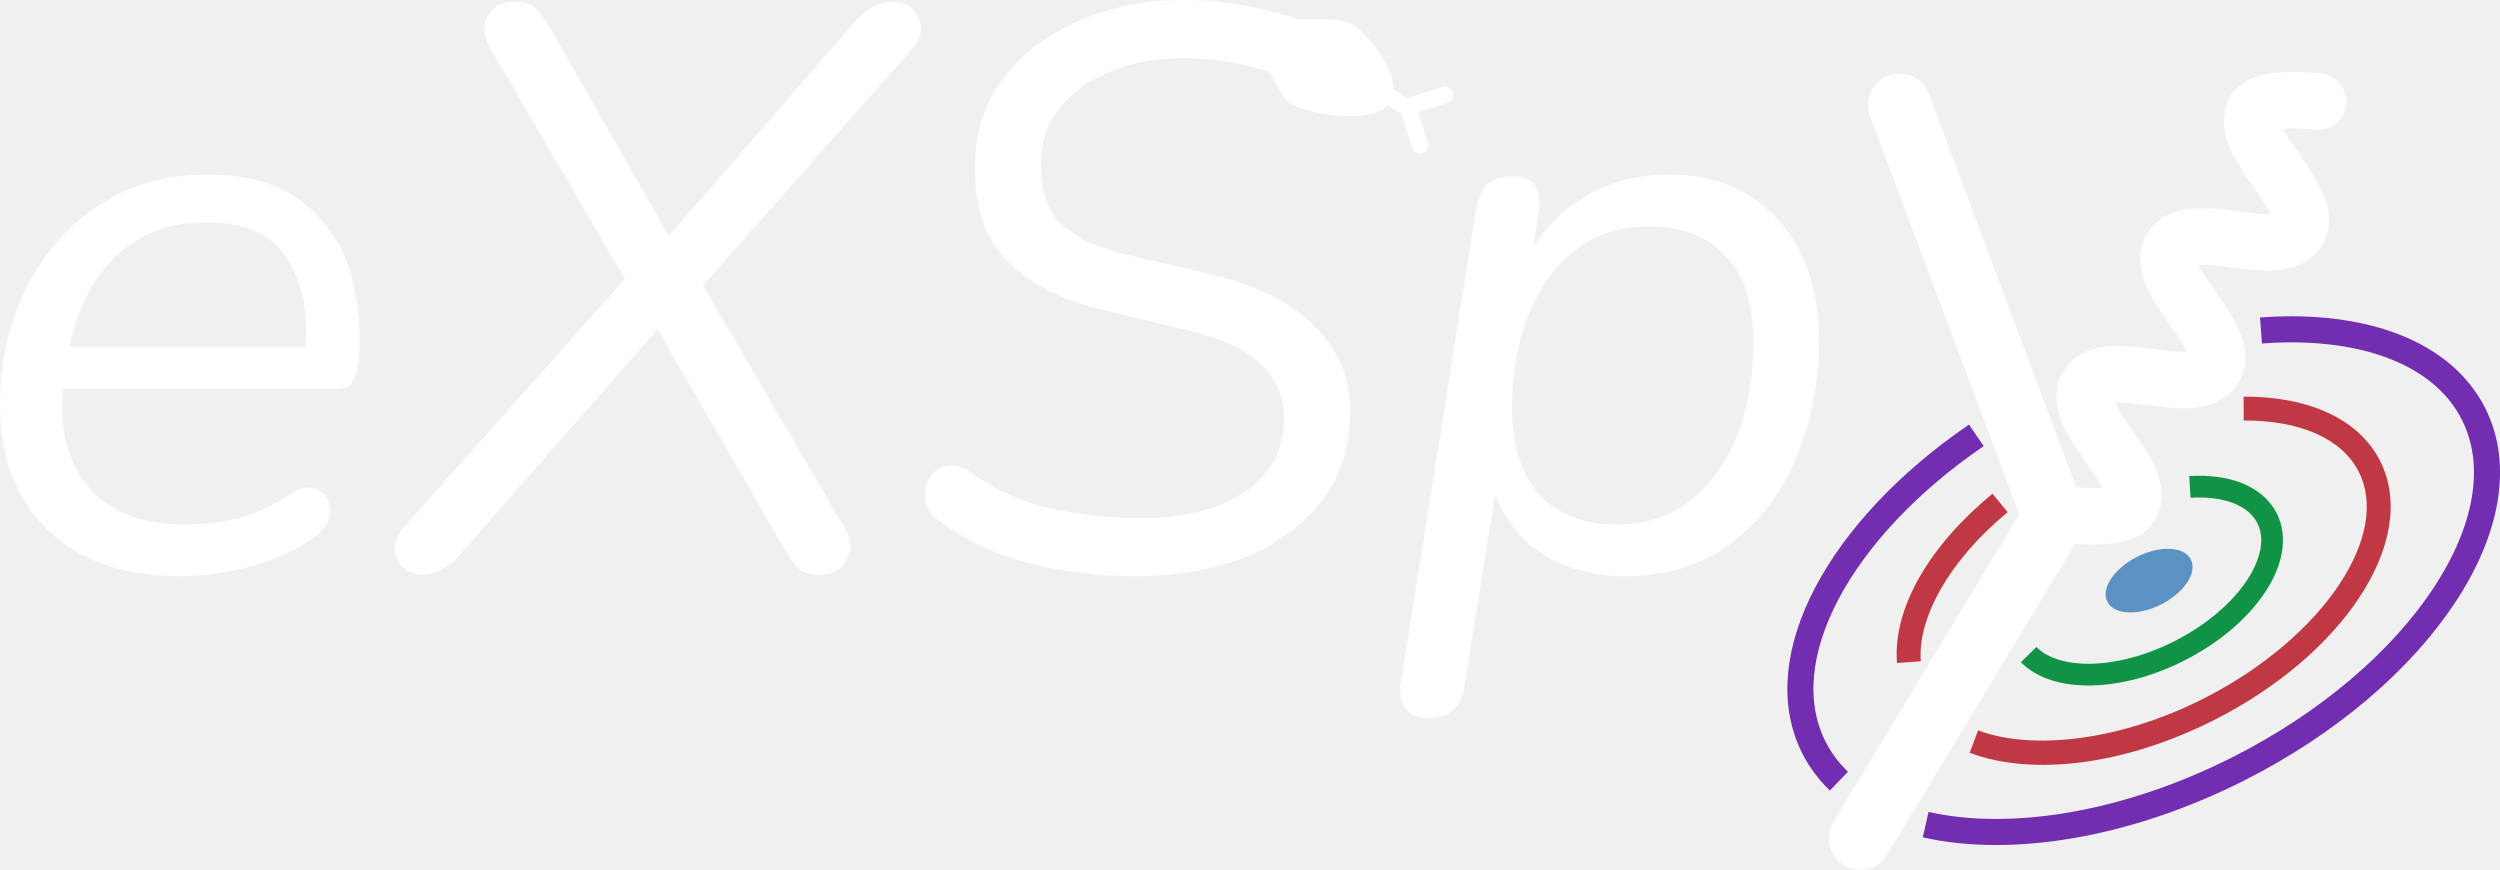
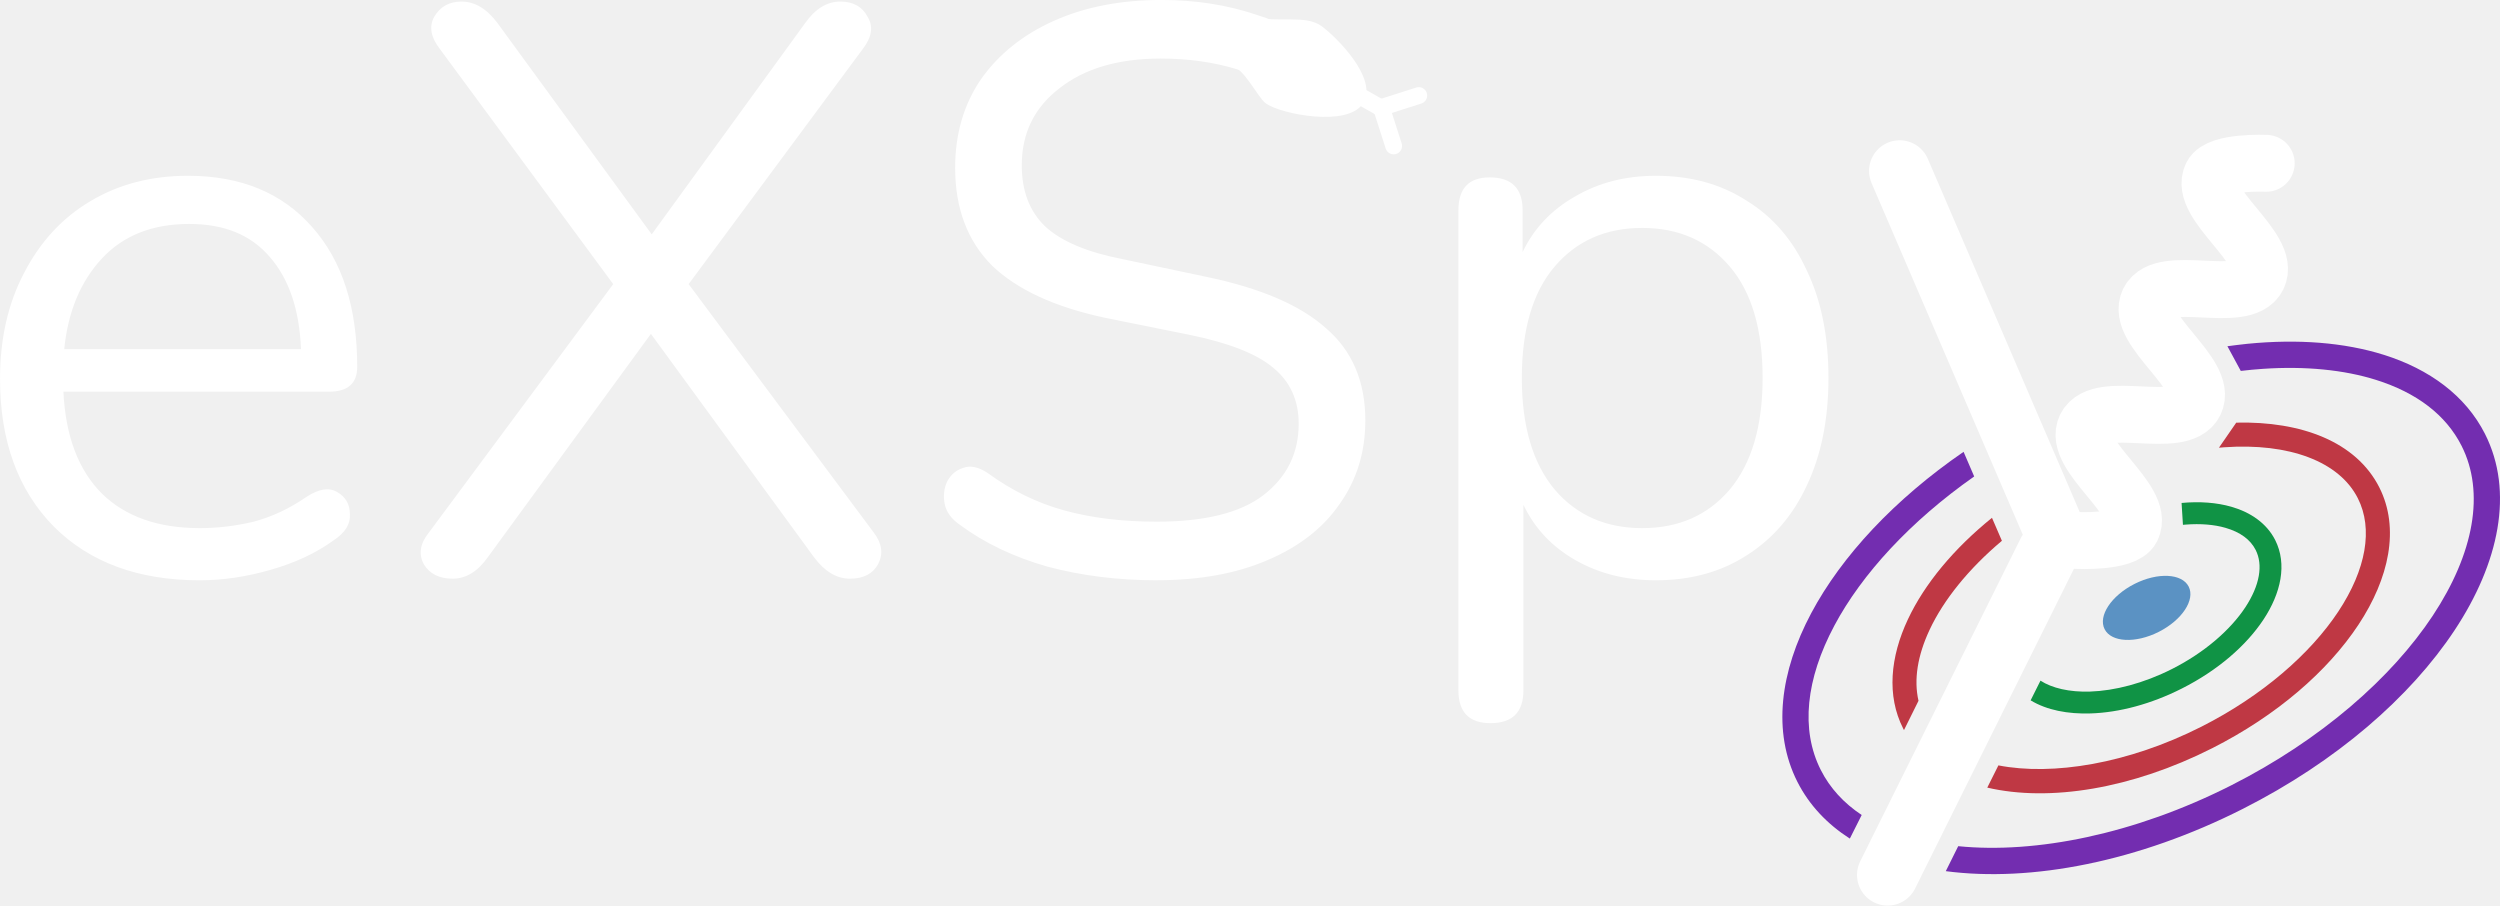
- <svg xmlns="http://www.w3.org/2000/svg" width="115.078mm" height="40.039mm" viewBox="0 0 115.078 40.039" version="1.1" id="svg1">
+ <svg xmlns="http://www.w3.org/2000/svg" width="114.275mm" height="41.394mm" viewBox="0 0 114.275 41.394" version="1.1" id="svg1">
  <defs id="defs1" />
-   <g id="layer1" transform="translate(-65.35208,-131.4979)">
-     <path style="font-style:italic;font-size:36.689px;line-height:1.25;font-family:Nunito;-inkscape-font-specification:'Nunito Italic';fill:#ffffff;stroke-width:0.265" d="m 73.644,158.024 q -3.816,0 -6.054,-2.091 -2.238,-2.128 -2.238,-5.797 0,-2.898 1.174,-5.283 1.174,-2.421 3.302,-3.852 2.128,-1.468 5.063,-1.468 2.788,0 4.403,1.284 1.614,1.247 2.201,3.302 0.587,2.018 0.33,4.256 -0.11,0.624 -0.367,0.844 -0.22,0.183 -0.77,0.183 H 68.251 q -0.257,2.862 1.211,4.549 1.468,1.688 4.329,1.688 1.321,0 2.532,-0.294 1.247,-0.33 2.385,-1.101 0.807,-0.514 1.321,-0.183 0.514,0.294 0.514,0.991 0,0.66 -0.734,1.174 -1.247,0.881 -2.935,1.357 -1.688,0.44 -3.229,0.44 z m 1.211,-16.29 q -1.945,0 -3.229,0.844 -1.284,0.807 -2.055,2.128 -0.734,1.321 -1.027,2.752 H 79.404 q 0.22,-2.421 -0.844,-4.072 -1.027,-1.651 -3.706,-1.651 z m 9.979,16.216 q -0.881,0 -1.211,-0.734 -0.33,-0.734 0.367,-1.504 L 94.116,144.339 87.952,133.773 q -0.514,-0.881 -0.147,-1.541 0.367,-0.66 1.284,-0.66 0.55,0 0.844,0.257 0.33,0.257 0.697,0.881 l 5.503,9.649 8.585,-9.869 q 0.807,-0.917 1.724,-0.917 0.844,0 1.174,0.734 0.367,0.697 -0.294,1.468 l -9.612,10.86 6.494,11.117 q 0.514,0.844 0.11,1.541 -0.367,0.66 -1.247,0.66 -0.587,0 -0.917,-0.257 -0.294,-0.257 -0.66,-0.881 l -5.87,-10.163 -9.099,10.383 q -0.807,0.917 -1.688,0.917 z m 32.8,0.073 q -2.458,0 -4.843,-0.587 -2.348,-0.587 -4.183,-1.945 -0.55,-0.367 -0.66,-0.881 -0.11,-0.55 0.147,-1.027 0.257,-0.477 0.734,-0.624 0.514,-0.147 1.174,0.257 1.761,1.247 3.706,1.688 1.981,0.44 4.183,0.44 2.972,0 4.77,-1.211 1.798,-1.247 1.798,-3.375 0,-1.468 -1.064,-2.495 -1.064,-1.064 -3.742,-1.651 l -3.779,-0.917 q -2.568,-0.624 -4.109,-2.128 -1.541,-1.504 -1.541,-4.329 0,-2.385 1.284,-4.109 1.321,-1.724 3.522,-2.678 2.201,-0.954 4.843,-0.954 2.128,0 4.366,0.624 2.238,0.624 3.926,2.055 0.477,0.367 0.55,0.917 0.11,0.55 -0.147,1.027 -0.257,0.44 -0.77,0.55 -0.514,0.11 -1.174,-0.367 -1.431,-1.137 -3.229,-1.614 -1.761,-0.514 -3.596,-0.514 -1.871,0 -3.339,0.624 -1.468,0.587 -2.348,1.688 -0.844,1.064 -0.844,2.568 0,1.871 0.917,2.752 0.954,0.881 2.788,1.357 l 3.816,0.881 q 3.449,0.807 5.063,2.458 1.651,1.614 1.651,3.926 0,2.495 -1.357,4.183 -1.321,1.688 -3.559,2.568 -2.238,0.844 -4.953,0.844 z m 13.428,6.531 q -0.697,0 -1.027,-0.477 -0.33,-0.44 -0.183,-1.247 l 3.449,-21.72 q 0.22,-1.504 1.688,-1.504 1.468,0 1.174,1.724 l -0.22,1.504 q 1.027,-1.578 2.605,-2.421 1.614,-0.881 3.632,-0.881 3.119,0 4.99,2.055 1.908,2.055 1.908,5.577 0,2.935 -1.064,5.43 -1.027,2.458 -3.045,3.962 -1.981,1.468 -4.843,1.468 -1.981,0 -3.596,-0.917 -1.614,-0.954 -2.348,-2.862 l -1.431,8.879 q -0.22,1.431 -1.688,1.431 z m 8.695,-8.915 q 2.055,0 3.449,-1.137 1.394,-1.137 2.128,-3.008 0.734,-1.908 0.734,-4.219 0,-2.642 -1.284,-3.999 -1.284,-1.357 -3.522,-1.357 -2.055,0 -3.449,1.137 -1.394,1.101 -2.128,3.008 -0.734,1.908 -0.734,4.219 0,2.605 1.284,3.999 1.284,1.357 3.522,1.357 z" id="text4-3-8-3-6" aria-label="eXSp" />
-     <g id="g3-6-6-5" transform="rotate(12.25223,397.1883,118.3084)">
-       <path class="cls-3" d="m 139.107,192.586 c -0.384,1.151 -3.614,1.257 -4.363,0.944 -0.389,-0.161 -1.101,-1.435 -1.832,-1.435 -0.458,0 -0.587,-0.34 -0.965,-0.287 v -0.958 c 0.41,-0.029 1.162,-0.778 1.289,-0.794 1.564,-0.069 2.868,-0.725 3.633,-0.381 0.765,0.344 2.604,1.791 2.239,2.91 z" id="path14-8-4-2-5" style="fill:#ffffff;stroke:#ffffff;stroke-width:0.265" />
-       <line class="cls-4" x1="138.483" y1="192.203" x2="140.046" y2="192.687" id="line14-0-3-9-4" style="fill:none;stroke:#ffffff;stroke-width:0.767px;stroke-linecap:round;stroke-miterlimit:10" />
-       <line class="cls-4" x1="141.634" y1="191.771" x2="140.046" y2="192.687" id="line15-2-3-1-76" style="fill:none;stroke:#ffffff;stroke-width:0.767px;stroke-linecap:round;stroke-miterlimit:10" />
-       <line class="cls-4" x1="141.002" y1="194.266" x2="140.086" y2="192.682" id="line16-1-3-2-56" style="fill:none;stroke:#ffffff;stroke-width:0.767px;stroke-linecap:round;stroke-miterlimit:10" />
+   <g id="layer1" transform="translate(-95.25,-41.80416)">
+     <path style="color:#000000;fill:#bf3844;-inkscape-stroke:none" d="m 186.303,65.473 c -1.752,1.417 -3.081,3.022 -3.842,4.64 -0.808,1.717 -0.976,3.491 -0.222,4.982 0.014,0.027 0.028,0.054 0.042,0.082 l 0.664,-1.34 c -0.222,-0.963 -0.045,-2.072 0.512,-3.256 0.637,-1.354 1.773,-2.774 3.3,-4.057 z m 10.606,-3.223 c 2.98,-0.211 5.268,0.649 6.117,2.328 0.71,1.403 0.38,3.256 -0.892,5.18 -1.272,1.923 -3.468,3.851 -6.262,5.265 -3.36,1.7 -6.807,2.248 -9.275,1.767 l -0.509,1.016 c 2.844,0.664 6.613,0.055 10.281,-1.801 2.946,-1.49 5.278,-3.516 6.683,-5.64 1.405,-2.124 1.902,-4.414 0.956,-6.282 -1.057,-2.089 -3.567,-3.032 -6.539,-2.96 l -0.791,1.146 z" id="path1-6-5-6-0-8" />
+     <path style="font-size:36.689px;line-height:1.25;font-family:Nunito;-inkscape-font-specification:'Nunito Italic';fill:#ffffff;stroke-width:0.265" d="m 104.386,68.33 q -4.219,0 -6.677,-2.458 -2.458,-2.495 -2.458,-6.751 0,-2.752 1.101,-4.843 1.101,-2.128 3.008,-3.265 1.945,-1.174 4.476,-1.174 3.632,0 5.687,2.348 2.055,2.311 2.055,6.384 0,1.137 -1.284,1.137 H 98.148 q 0.147,3.045 1.761,4.659 1.614,1.578 4.476,1.578 1.211,0 2.458,-0.294 1.247,-0.33 2.421,-1.137 0.844,-0.55 1.394,-0.22 0.587,0.33 0.587,1.027 0.037,0.66 -0.734,1.174 -1.211,0.881 -2.898,1.357 -1.651,0.477 -3.229,0.477 z m -0.477,-16.29 q -2.532,0 -3.999,1.578 -1.468,1.578 -1.724,4.146 h 10.823 q -0.11,-2.715 -1.431,-4.219 -1.284,-1.504 -3.669,-1.504 z m 12.034,16.216 q -0.917,0 -1.321,-0.66 -0.367,-0.697 0.22,-1.431 l 8.438,-11.374 -7.925,-10.75 q -0.624,-0.807 -0.257,-1.468 0.404,-0.697 1.247,-0.697 0.917,0 1.651,0.991 l 7.044,9.649 7.008,-9.649 q 0.697,-0.991 1.614,-0.991 0.881,0 1.247,0.697 0.404,0.66 -0.22,1.468 l -7.961,10.75 8.475,11.374 q 0.55,0.734 0.183,1.431 -0.367,0.66 -1.284,0.66 -0.917,0 -1.651,-0.991 l -7.448,-10.2 -7.448,10.2 q -0.697,0.991 -1.614,0.991 z m 32.176,0.073 q -2.642,0 -4.99,-0.624 -2.311,-0.66 -3.999,-1.908 -0.587,-0.404 -0.697,-0.954 -0.11,-0.55 0.11,-1.027 0.257,-0.477 0.734,-0.624 0.477,-0.183 1.101,0.22 1.651,1.211 3.522,1.724 1.871,0.514 4.219,0.514 3.302,0 4.88,-1.211 1.614,-1.247 1.614,-3.265 0,-1.614 -1.174,-2.568 -1.137,-0.954 -3.852,-1.504 l -3.816,-0.77 q -3.449,-0.734 -5.173,-2.385 -1.688,-1.688 -1.688,-4.476 0,-2.311 1.174,-4.036 1.211,-1.724 3.339,-2.678 2.128,-0.954 4.916,-0.954 2.311,0 4.293,0.66 2.018,0.624 3.632,1.908 0.514,0.404 0.587,0.954 0.11,0.514 -0.147,0.954 -0.257,0.44 -0.734,0.587 -0.477,0.11 -1.137,-0.294 -1.468,-1.137 -3.082,-1.614 -1.578,-0.477 -3.449,-0.477 -2.898,0 -4.623,1.357 -1.724,1.321 -1.724,3.522 0,1.761 1.064,2.788 1.101,1.027 3.559,1.504 l 3.816,0.807 q 3.706,0.77 5.467,2.348 1.798,1.541 1.798,4.219 0,2.165 -1.174,3.816 -1.137,1.651 -3.302,2.568 -2.128,0.917 -5.063,0.917 z m 15.263,6.531 q -1.468,0 -1.468,-1.504 V 51.417 q 0,-1.504 1.431,-1.504 1.504,0 1.504,1.504 v 1.908 q 0.77,-1.614 2.385,-2.532 1.614,-0.954 3.706,-0.954 2.385,0 4.146,1.137 1.798,1.101 2.752,3.192 0.991,2.055 0.991,4.916 0,2.825 -0.991,4.916 -0.954,2.055 -2.752,3.192 -1.761,1.137 -4.146,1.137 -2.055,0 -3.669,-0.917 -1.614,-0.917 -2.385,-2.532 v 8.475 q 0,1.504 -1.504,1.504 z m 6.934,-8.915 q 2.495,0 3.999,-1.761 1.504,-1.798 1.504,-5.1 0,-3.339 -1.504,-5.1 -1.504,-1.761 -3.999,-1.761 -2.495,0 -3.999,1.761 -1.504,1.761 -1.504,5.1 0,3.302 1.504,5.1 1.504,1.761 3.999,1.761 z" id="text4-3-8-3-7-6" aria-label="eXSp" />
+     <g id="g3-6-6-0-4" transform="rotate(12.25223,829.1472,205.0043)">
+       <path class="cls-3" d="m 139.107,192.586 c -0.384,1.151 -3.418,1.214 -4.167,0.902 -0.389,-0.161 -1.297,-1.393 -2.028,-1.393 -0.458,0 -0.587,-0.34 -0.965,-0.287 v -0.958 c 0.41,-0.029 1.162,-0.778 1.289,-0.794 1.564,-0.069 2.575,-0.661 3.34,-0.317 0.765,0.344 2.896,1.727 2.531,2.847 z" id="path14-8-4-2-2-8" style="fill:#ffffff;stroke:#ffffff;stroke-width:0.265" />
+       <line class="cls-4" x1="138.483" y1="192.203" x2="140.046" y2="192.687" id="line14-0-3-9-3-8" style="fill:none;stroke:#ffffff;stroke-width:0.767px;stroke-linecap:round;stroke-miterlimit:10" />
+       <line class="cls-4" x1="141.634" y1="191.771" x2="140.046" y2="192.687" id="line15-2-3-1-7-8" style="fill:none;stroke:#ffffff;stroke-width:0.767px;stroke-linecap:round;stroke-miterlimit:10" />
+       <line class="cls-4" x1="141.002" y1="194.266" x2="140.086" y2="192.682" id="line16-1-3-2-5-9" style="fill:none;stroke:#ffffff;stroke-width:0.767px;stroke-linecap:round;stroke-miterlimit:10" />
    </g>
-     <path id="path1-0-8-7-9" style="fill:none;fill-opacity:0.749;stroke:#732db0;stroke-width:1.2" d="m 149.999,167.455 c -0.469,-0.452 -0.856,-0.968 -1.15,-1.549 -2.077,-4.104 1.198,-10.077 7.476,-14.369 m 13.103,-4.827 c 0.366,-0.027 0.726,-0.044 1.081,-0.05 4.083,-0.072 7.362,1.242 8.7,3.886 2.418,4.778 -2.419,12.09 -10.802,16.332 -5.193,2.628 -10.53,3.461 -14.414,2.578" />
-     <path style="color:#000000;fill:#bf3844;-inkscape-stroke:none" d="m 157.067,154.223 c -2.856,2.358 -4.591,5.215 -4.396,7.795 l 1.097,-0.082 c -0.152,-2.006 1.317,-4.649 4,-6.864 z m 11.562,-4.469 0.004,1.099 c 2.596,-0.011 4.526,0.839 5.297,2.361 0.71,1.403 0.381,3.254 -0.892,5.177 -1.272,1.923 -3.467,3.853 -6.261,5.267 -3.893,1.97 -7.903,2.384 -10.372,1.461 l -0.386,1.032 c 2.918,1.091 7.151,0.565 11.254,-1.511 2.946,-1.49 5.278,-3.516 6.683,-5.64 1.405,-2.124 1.902,-4.414 0.956,-6.282 -1.026,-2.027 -3.443,-2.975 -6.284,-2.963 z" id="path1-6-5-6-0-3" />
-     <path id="path1-6-8-1-0-9-7" style="fill:none;fill-opacity:0.749;stroke:#109345" d="m 166.156,153.91 c 1.664,-0.1 3.018,0.39 3.551,1.442 0.904,1.787 -0.905,4.523 -4.041,6.109 -2.789,1.411 -5.689,1.439 -6.932,0.169" />
-     <ellipse style="fill:#4584bc;fill-opacity:0.871;stroke-width:2.267;stroke-dasharray:none" id="path1-6-8-8-1-4-3-4" cx="75.149" cy="215.349" rx="2.154" ry="1.228" transform="rotate(-26.83808)" />
-     <path style="fill:none;stroke:#ffffff;stroke-width:2.9;stroke-linecap:round;stroke-linejoin:miter;stroke-dasharray:none;stroke-opacity:1" d="m 159.904,155.327 -8.92,14.76" id="path3-5-8-6-5" />
-     <path style="fill:none;stroke:#ffffff;stroke-width:2.9;stroke-linecap:round;stroke-linejoin:miter;stroke-dasharray:none;stroke-opacity:1" d="M 159.904,155.327 152.789,136.335" id="path2-0-8-6-4" />
-     <path style="fill:none;stroke:#ffffff;stroke-width:2.6;stroke-linecap:round;stroke-linejoin:miter;stroke-dasharray:none;stroke-opacity:1" d="m 172.062,136.177 c 0,0 -2.478,-0.318 -2.915,0.402 -0.873,1.438 2.852,4.1 1.98,5.538 -0.874,1.439 -4.958,-0.636 -5.831,0.803 -0.873,1.438 2.851,4.1 1.979,5.537 -0.874,1.44 -4.958,-0.637 -5.832,0.803 -0.873,1.438 2.853,4.101 1.978,5.537 -0.439,0.721 -2.924,0.396 -2.924,0.396" id="path1-7" />
+     <ellipse style="fill:#4584bc;fill-opacity:0.871;stroke-width:2.267;stroke-dasharray:none" id="path1-6-8-8-1-4-3-8-7" cx="141.126" cy="149.397" rx="2.154" ry="1.228" transform="rotate(-26.83808)" />
+     <path style="fill:none;stroke:#ffffff;stroke-width:2.8;stroke-linecap:round;stroke-linejoin:miter;stroke-dasharray:none;stroke-opacity:1" d="M 188.867,67.038 181.534,81.798" id="path3-5-8-6-9-0-7" />
+     <path style="fill:none;stroke:#ffffff;stroke-width:2.8;stroke-linecap:round;stroke-linejoin:miter;stroke-dasharray:none;stroke-opacity:1" d="M 189.2,66.163 182.084,49.616" id="path2-0-8-6-61-6" />
+     <path style="fill:none;stroke:#ffffff;stroke-width:2.6;stroke-linecap:round;stroke-linejoin:miter;stroke-dasharray:none;stroke-opacity:1" d="m 198.839,49.269 c 0,0 -2.163,-0.1 -2.489,0.553 -0.652,1.304 2.753,3.339 2.101,4.643 -0.653,1.305 -4.326,-0.199 -4.979,1.105 -0.652,1.303 2.752,3.339 2.1,4.643 -0.653,1.305 -4.327,-0.2 -4.98,1.105 -0.652,1.303 2.753,3.34 2.099,4.642 -0.328,0.654 -2.498,0.549 -2.498,0.549" id="path1-2-4" />
+     <path style="color:#000000;fill:#109345;-inkscape-stroke:none" d="m 195.149,65.784 c 0.691,-0.054 1.316,-3.1e-4 1.826,0.147 0.681,0.197 1.142,0.539 1.381,1.011 0.345,0.682 0.193,1.615 -0.477,2.63 -0.671,1.014 -1.844,2.052 -3.343,2.81 -1.302,0.659 -2.625,0.997 -3.748,1.034 -0.949,0.031 -1.74,-0.159 -2.268,-0.499 l -0.45,0.9 c 0.743,0.45 1.703,0.632 2.751,0.598 1.295,-0.043 2.745,-0.422 4.166,-1.141 1.637,-0.828 2.935,-1.954 3.727,-3.151 0.792,-1.197 1.094,-2.527 0.535,-3.633 -0.387,-0.765 -1.122,-1.267 -1.994,-1.519 -0.682,-0.197 -1.457,-0.253 -2.285,-0.177 l 0.062,1 z" id="path1-6-8-1-0-9-3" />
+     <path style="color:#000000;fill:#732db0;-inkscape-stroke:none" d="m 185.005,62.457 c -3.152,2.169 -5.568,4.756 -6.964,7.375 -1.422,2.669 -1.788,5.426 -0.633,7.708 0.54,1.068 1.369,1.937 2.398,2.596 l 0.542,-1.078 c -0.821,-0.546 -1.451,-1.231 -1.87,-2.059 -0.933,-1.844 -0.681,-4.157 0.622,-6.601 1.251,-2.347 3.468,-4.765 6.39,-6.815 z m 12.671,-3.698 c 0.342,-0.041 0.679,-0.072 1.011,-0.095 1.94,-0.131 3.707,0.044 5.171,0.505 1.846,0.581 3.191,1.591 3.909,3.011 1.08,2.135 0.567,4.92 -1.315,7.766 -1.882,2.846 -5.113,5.682 -9.222,7.761 -4.419,2.236 -8.94,3.13 -12.47,2.776 l -0.568,1.142 c 3.907,0.514 8.803,-0.431 13.579,-2.848 4.274,-2.163 7.654,-5.104 9.681,-8.169 2.027,-3.065 2.724,-6.328 1.386,-8.971 -0.889,-1.757 -2.551,-2.962 -4.621,-3.613 -1.806,-0.568 -3.935,-0.732 -6.234,-0.505 -0.31,0.034 -0.616,0.069 -0.918,0.111 z" id="path1-0-8-7-0" />
  </g>
</svg>
